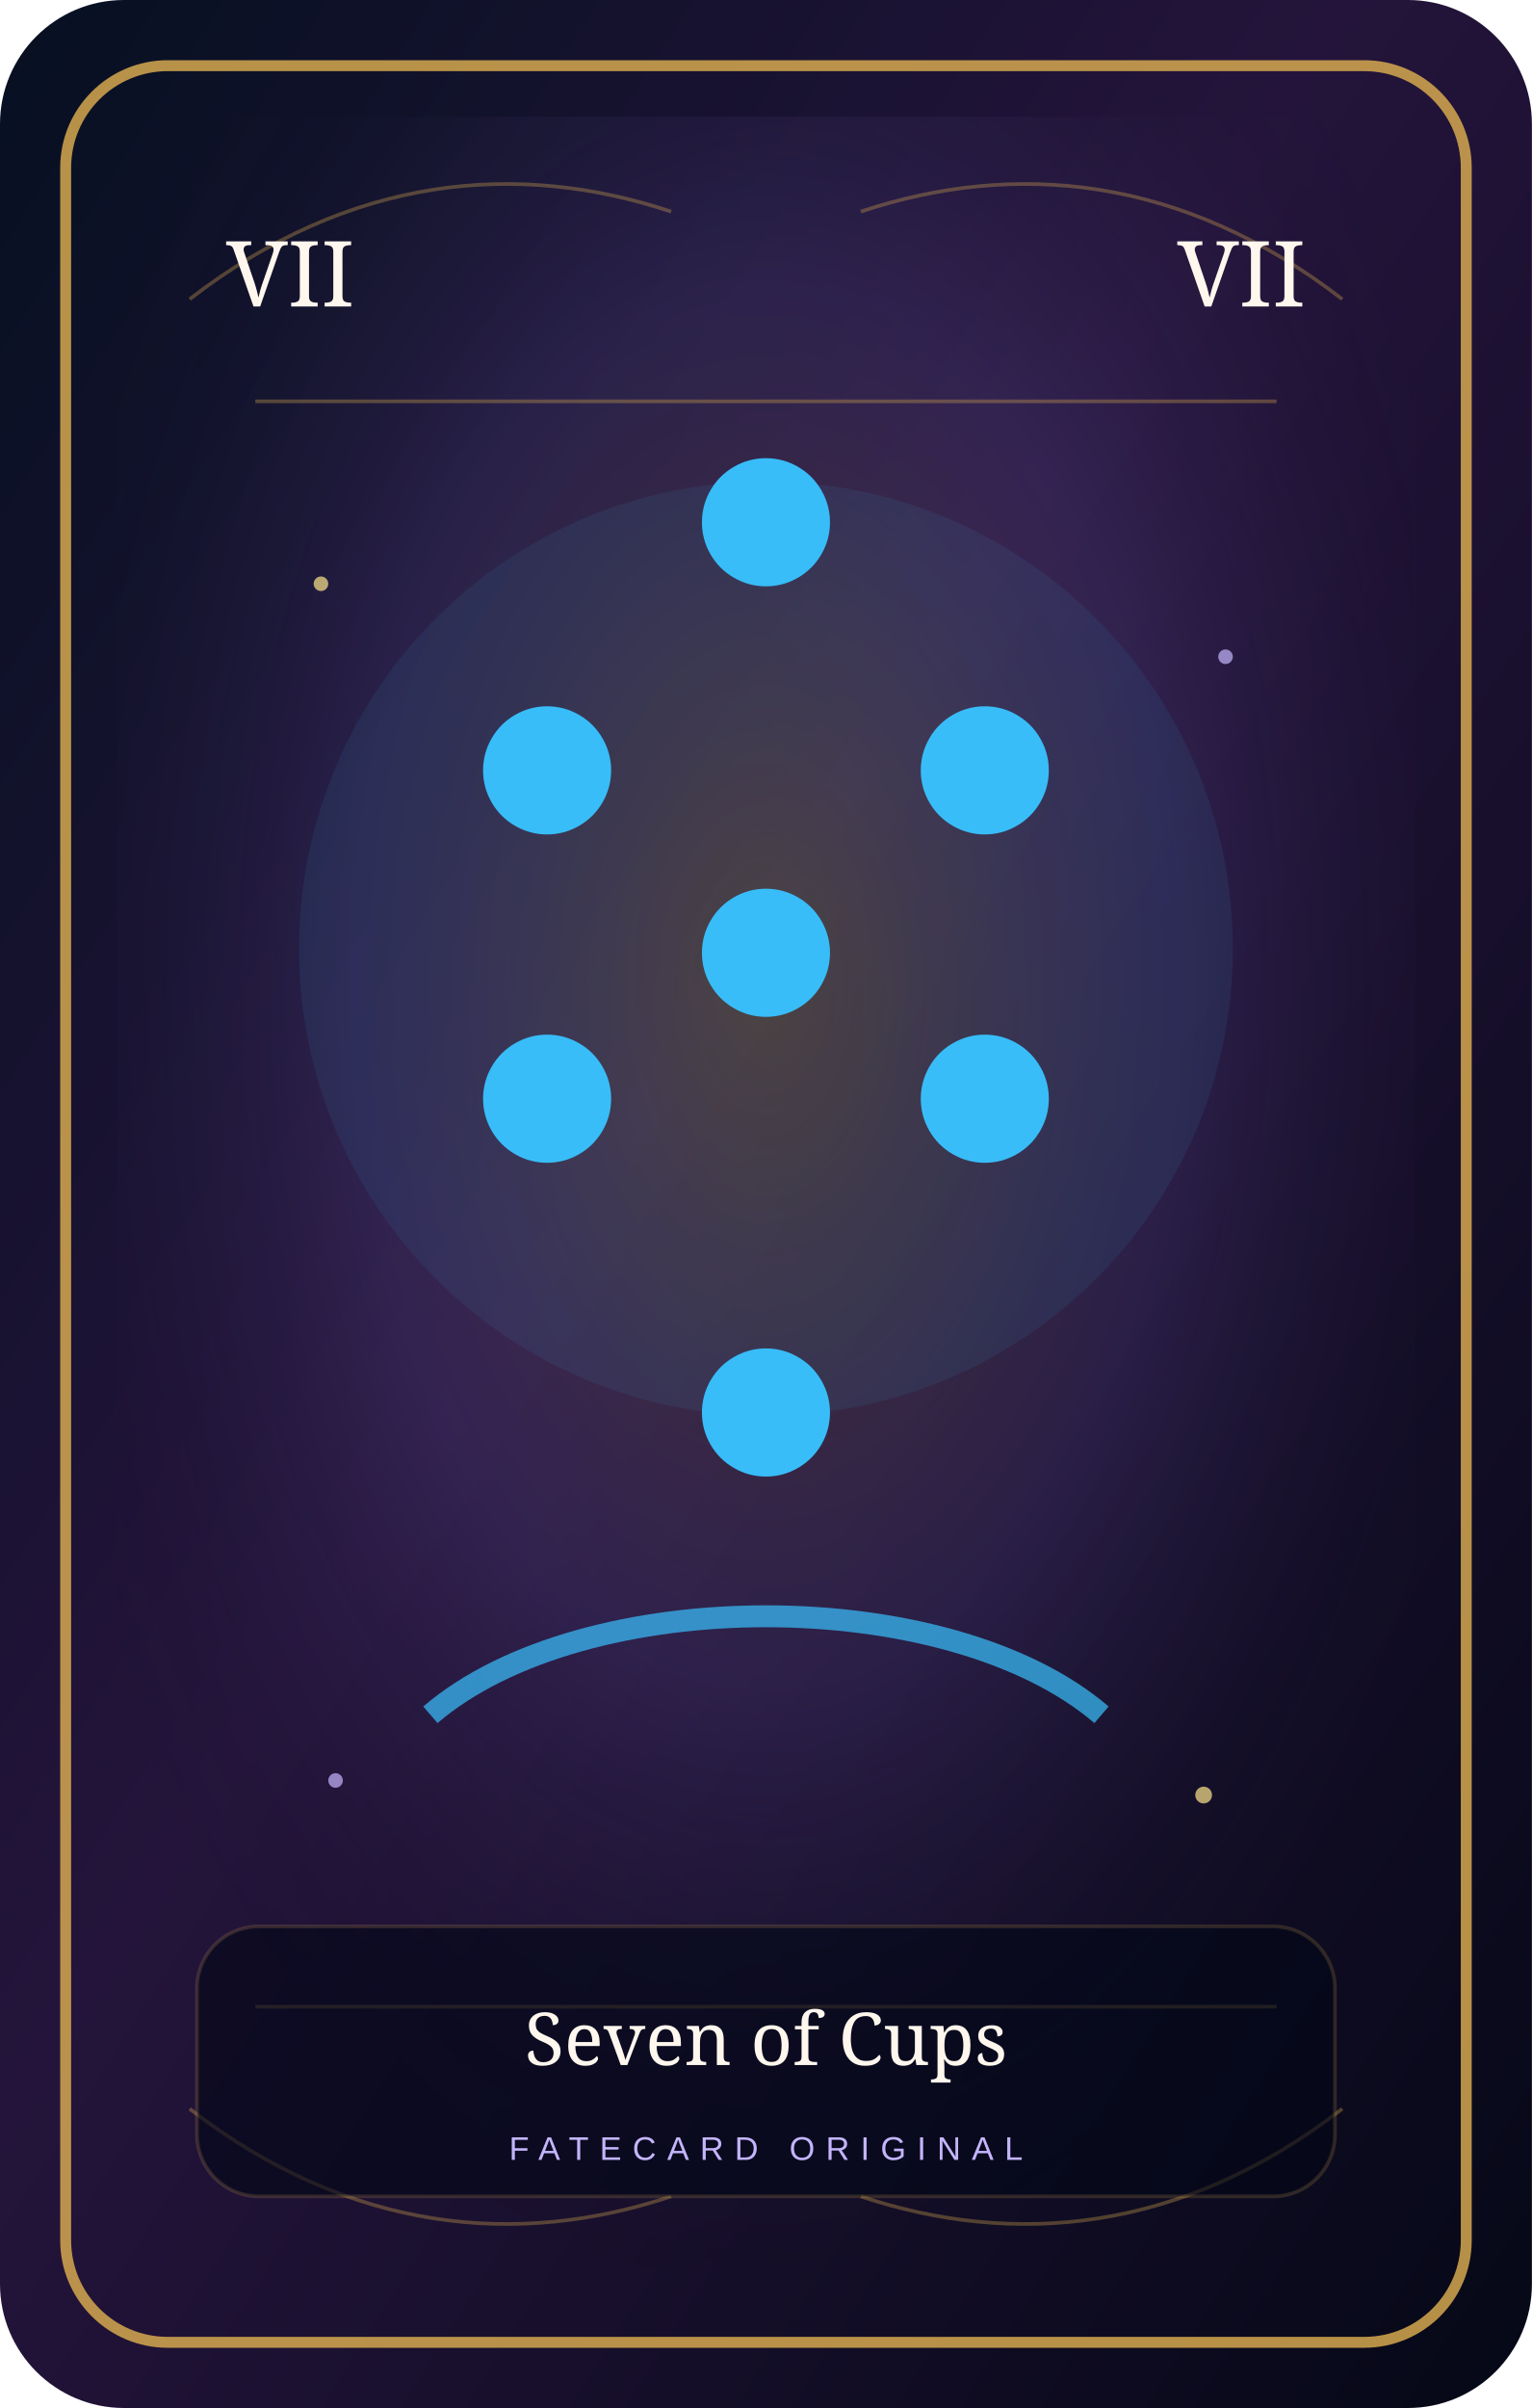
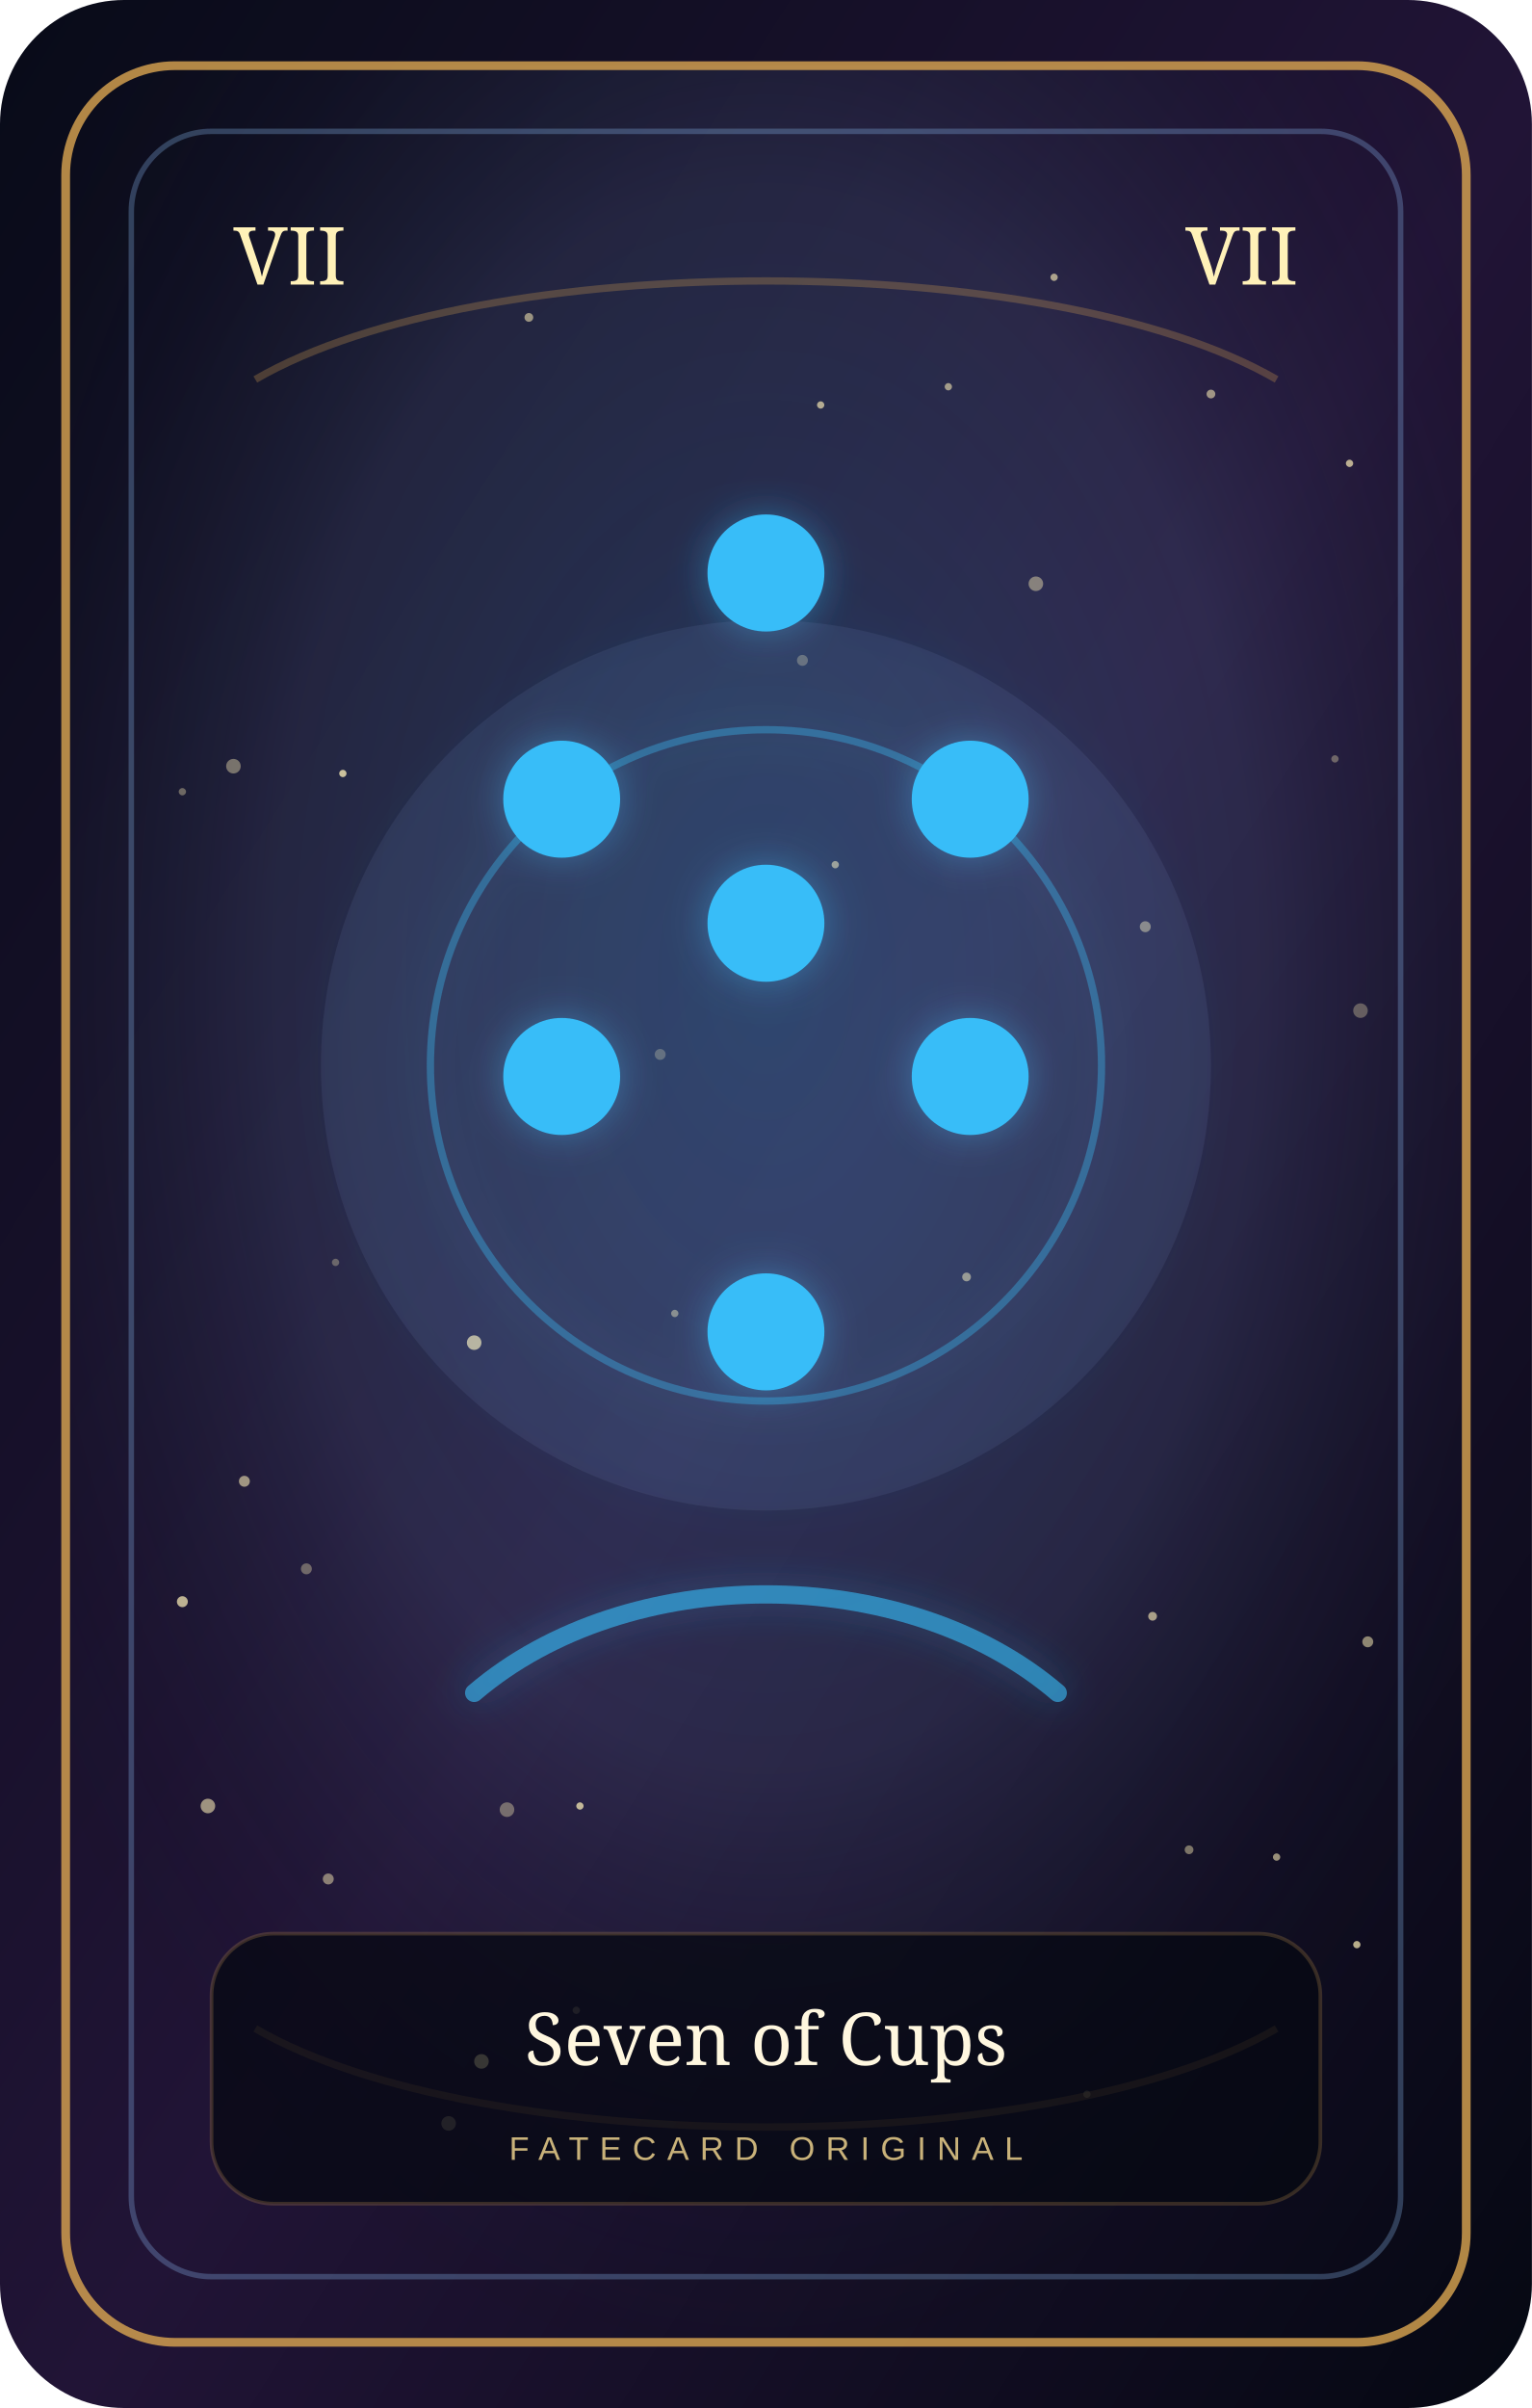
<svg xmlns="http://www.w3.org/2000/svg" width="420" height="660" viewBox="0 0 420 660" role="img" aria-label="Seven of Cups">
  <defs>
    <linearGradient id="bg" x1="0" y1="0" x2="1" y2="1">
-       <stop offset="0%" stop-color="#061021" />
-       <stop offset="44%" stop-color="#24143b" />
-       <stop offset="100%" stop-color="#050816" />
+       <stop stop-color="#080b18" />
+       <stop offset=".52" stop-color="#211436" />
+       <stop offset="1" stop-color="#050812" />
    </linearGradient>
-     <radialGradient id="halo" cx="50%" cy="40%" r="62%">
-       <stop offset="0%" stop-color="#facc15" stop-opacity=".20" />
-       <stop offset="52%" stop-color="#a78bfa" stop-opacity=".12" />
-       <stop offset="100%" stop-color="#000" stop-opacity="0" />
+     <radialGradient id="a" cx="50%" cy="40%" r="64%">
+       <stop stop-color="#38bdf8" stop-opacity=".22" />
+       <stop offset=".55" stop-color="#93c5fd" stop-opacity=".12" />
+       <stop offset="1" stop-color="#000" stop-opacity="0" />
    </radialGradient>
    <filter id="glow">
-       <feGaussianBlur stdDeviation="3" />
+       <feDropShadow dx="0" dy="0" stdDeviation="5" flood-color="#38bdf8" flood-opacity=".42" />
    </filter>
  </defs>
  <rect width="420" height="660" rx="34" fill="url(#bg)" />
-   <rect x="18" y="18" width="384" height="624" rx="28" fill="none" stroke="#d6a84f" stroke-width="3" stroke-opacity=".85" />
-   <rect x="32" y="32" width="356" height="596" rx="22" fill="url(#halo)" />
-   <g fill="none" stroke="#d6a84f" stroke-opacity=".34">
-     <path d="M52 82 C96 48,142 44,184 58" />
-     <path d="M236 58 C278 44,324 48,368 82" />
-     <path d="M52 578 C96 612,142 616,184 602" />
-     <path d="M236 602 C278 616,324 612,368 578" />
-     <path d="M70 110 H350 M70 550 H350" />
+   <rect x="18" y="18" width="384" height="624" rx="30" fill="url(#a)" stroke="#d6a24f" stroke-opacity=".82" stroke-width="2.4" />
+   <rect x="36" y="36" width="348" height="588" rx="22" fill="none" stroke="#93c5fd" stroke-opacity=".28" stroke-width="1.5" />
+   <circle cx="181" cy="289" r="1.5" fill="#fff1b8" opacity="0.27" />
+   <circle cx="332" cy="108" r="1.2" fill="#fff1b8" opacity="0.56" />
+   <circle cx="284" cy="160" r="2" fill="#fff1b8" opacity="0.43" />
+   <circle cx="316" cy="443" r="1.2" fill="#fff1b8" opacity="0.61" />
+   <circle cx="370" cy="127" r="1" fill="#fff1b8" opacity="0.69" />
+   <circle cx="145" cy="87" r="1.2" fill="#fff1b8" opacity="0.54" />
+   <circle cx="265" cy="350" r="1.2" fill="#fff1b8" opacity="0.53" />
+   <circle cx="314" cy="254" r="1.5" fill="#fff1b8" opacity="0.45" />
+   <circle cx="375" cy="450" r="1.5" fill="#fff1b8" opacity="0.52" />
+   <circle cx="185" cy="360" r="1" fill="#fff1b8" opacity="0.45" />
+   <circle cx="373" cy="277" r="2" fill="#fff1b8" opacity="0.31" />
+   <circle cx="298" cy="574" r="1" fill="#fff1b8" opacity="0.32" />
+   <circle cx="57" cy="495" r="2" fill="#fff1b8" opacity="0.57" />
+   <circle cx="289" cy="76" r="1" fill="#fff1b8" opacity="0.62" />
+   <circle cx="130" cy="368" r="2" fill="#fff1b8" opacity="0.69" />
+   <circle cx="372" cy="533" r="1" fill="#fff1b8" opacity="0.70" />
+   <circle cx="225" cy="111" r="1" fill="#fff1b8" opacity="0.65" />
+   <circle cx="64" cy="210" r="2" fill="#fff1b8" opacity="0.40" />
+   <circle cx="84" cy="430" r="1.5" fill="#fff1b8" opacity="0.35" />
+   <circle cx="210" cy="362" r="2" fill="#fff1b8" opacity="0.26" />
+   <circle cx="159" cy="495" r="1" fill="#fff1b8" opacity="0.72" />
+   <circle cx="220" cy="181" r="1.5" fill="#fff1b8" opacity="0.29" />
+   <circle cx="326" cy="507" r="1.2" fill="#fff1b8" opacity="0.44" />
+   <circle cx="123" cy="582" r="2" fill="#fff1b8" opacity="0.39" />
+   <circle cx="155" cy="281" r="1" fill="#fff1b8" opacity="0.45" />
+   <circle cx="366" cy="208" r="1" fill="#fff1b8" opacity="0.34" />
+   <circle cx="92" cy="346" r="1" fill="#fff1b8" opacity="0.31" />
+   <circle cx="260" cy="106" r="1" fill="#fff1b8" opacity="0.57" />
+   <circle cx="139" cy="496" r="2" fill="#fff1b8" opacity="0.37" />
+   <circle cx="90" cy="515" r="1.5" fill="#fff1b8" opacity="0.48" />
+   <circle cx="158" cy="551" r="1" fill="#fff1b8" opacity="0.32" />
+   <circle cx="229" cy="237" r="1" fill="#fff1b8" opacity="0.56" />
+   <circle cx="94" cy="212" r="1" fill="#fff1b8" opacity="0.76" />
+   <circle cx="132" cy="565" r="2" fill="#fff1b8" opacity="0.74" />
+   <circle cx="50" cy="439" r="1.5" fill="#fff1b8" opacity="0.71" />
+   <circle cx="67" cy="406" r="1.5" fill="#fff1b8" opacity="0.57" />
+   <circle cx="50" cy="217" r="1" fill="#fff1b8" opacity="0.36" />
+   <circle cx="350" cy="509" r="1" fill="#fff1b8" opacity="0.57" />
+   <path d="M70 104 C132 68 288 68 350 104 M70 556 C132 592 288 592 350 556" fill="none" stroke="#d6a24f" stroke-opacity=".28" stroke-width="2" />
+   <text x="64" y="78" fill="#fff1b8" font-size="22" font-family="Georgia,serif">VII</text>
+   <text x="356" y="78" text-anchor="end" fill="#fff1b8" font-size="22" font-family="Georgia,serif">VII</text>
+   <g filter="url(#glow)">
+     <circle cx="210" cy="292" r="122" fill="#93c5fd" opacity=".08" />
+     <circle cx="210" cy="292" r="92" fill="none" stroke="#38bdf8" stroke-opacity=".36" stroke-width="2" />
+     <text x="210" y="156" text-anchor="middle" dominant-baseline="middle" font-size="42" fill="#38bdf8" font-family="Georgia,serif">●</text>
+     <text x="154" y="218" text-anchor="middle" dominant-baseline="middle" font-size="42" fill="#38bdf8" font-family="Georgia,serif">●</text>
+     <text x="266" y="218" text-anchor="middle" dominant-baseline="middle" font-size="42" fill="#38bdf8" font-family="Georgia,serif">●</text>
+     <text x="154" y="294" text-anchor="middle" dominant-baseline="middle" font-size="42" fill="#38bdf8" font-family="Georgia,serif">●</text>
+     <text x="266" y="294" text-anchor="middle" dominant-baseline="middle" font-size="42" fill="#38bdf8" font-family="Georgia,serif">●</text>
+     <text x="210" y="364" text-anchor="middle" dominant-baseline="middle" font-size="42" fill="#38bdf8" font-family="Georgia,serif">●</text>
+     <text x="210" y="252" text-anchor="middle" dominant-baseline="middle" font-size="42" fill="#38bdf8" font-family="Georgia,serif">●</text>
+     <path d="M130 464 C172 428 248 428 290 464" fill="none" stroke="#38bdf8" stroke-width="5" stroke-linecap="round" opacity=".6" />
  </g>
-   <text x="62" y="84" font-size="25" fill="#fff7ed" font-family="Georgia,serif">VII</text>
-   <text x="358" y="84" text-anchor="end" font-size="25" fill="#fff7ed" font-family="Georgia,serif">VII</text>
-   <g>
-     <circle cx="210" cy="260" r="128" fill="#38bdf8" opacity=".08" />
-     <text x="210" y="142" text-anchor="middle" dominant-baseline="middle" font-size="46" font-family="Georgia,serif" fill="#38bdf8">●</text>
-     <text x="150" y="210" text-anchor="middle" dominant-baseline="middle" font-size="46" font-family="Georgia,serif" fill="#38bdf8">●</text>
-     <text x="270" y="210" text-anchor="middle" dominant-baseline="middle" font-size="46" font-family="Georgia,serif" fill="#38bdf8">●</text>
-     <text x="150" y="300" text-anchor="middle" dominant-baseline="middle" font-size="46" font-family="Georgia,serif" fill="#38bdf8">●</text>
-     <text x="270" y="300" text-anchor="middle" dominant-baseline="middle" font-size="46" font-family="Georgia,serif" fill="#38bdf8">●</text>
-     <text x="210" y="386" text-anchor="middle" dominant-baseline="middle" font-size="46" font-family="Georgia,serif" fill="#38bdf8">●</text>
-     <text x="210" y="260" text-anchor="middle" dominant-baseline="middle" font-size="46" font-family="Georgia,serif" fill="#38bdf8">●</text>
-     <path d="M118 470 C160 434,260 434,302 470" stroke="#38bdf8" stroke-width="6" fill="none" opacity=".72" />
-   </g>
-   <g opacity=".7">
-     <circle cx="88" cy="160" r="2" fill="#fde68a" />
-     <circle cx="336" cy="180" r="2" fill="#c4b5fd" />
-     <circle cx="330" cy="492" r="2.3" fill="#fde68a" />
-     <circle cx="92" cy="488" r="2" fill="#c4b5fd" />
-   </g>
-   <rect x="54" y="528" width="312" height="74" rx="17" fill="#020617" opacity=".62" stroke="#d6a84f" stroke-opacity=".30" />
-   <text x="210" y="566" text-anchor="middle" font-size="20" font-family="Georgia,serif" fill="#fff7ed">Seven of Cups</text>
-   <text x="210" y="592" text-anchor="middle" font-size="9" font-family="Arial,sans-serif" letter-spacing="3" fill="#c4b5fd">FATECARD ORIGINAL</text>
+   <rect x="58" y="530" width="304" height="74" rx="17" fill="#050812" opacity=".74" stroke="#d6a24f" stroke-opacity=".30" />
+   <text x="210" y="566" text-anchor="middle" fill="#fff7df" font-size="20" font-family="Georgia,serif">Seven of Cups</text>
+   <text x="210" y="592" text-anchor="middle" fill="#c9b27a" font-size="9" font-family="Arial" letter-spacing="3">FATECARD ORIGINAL</text>
</svg>
